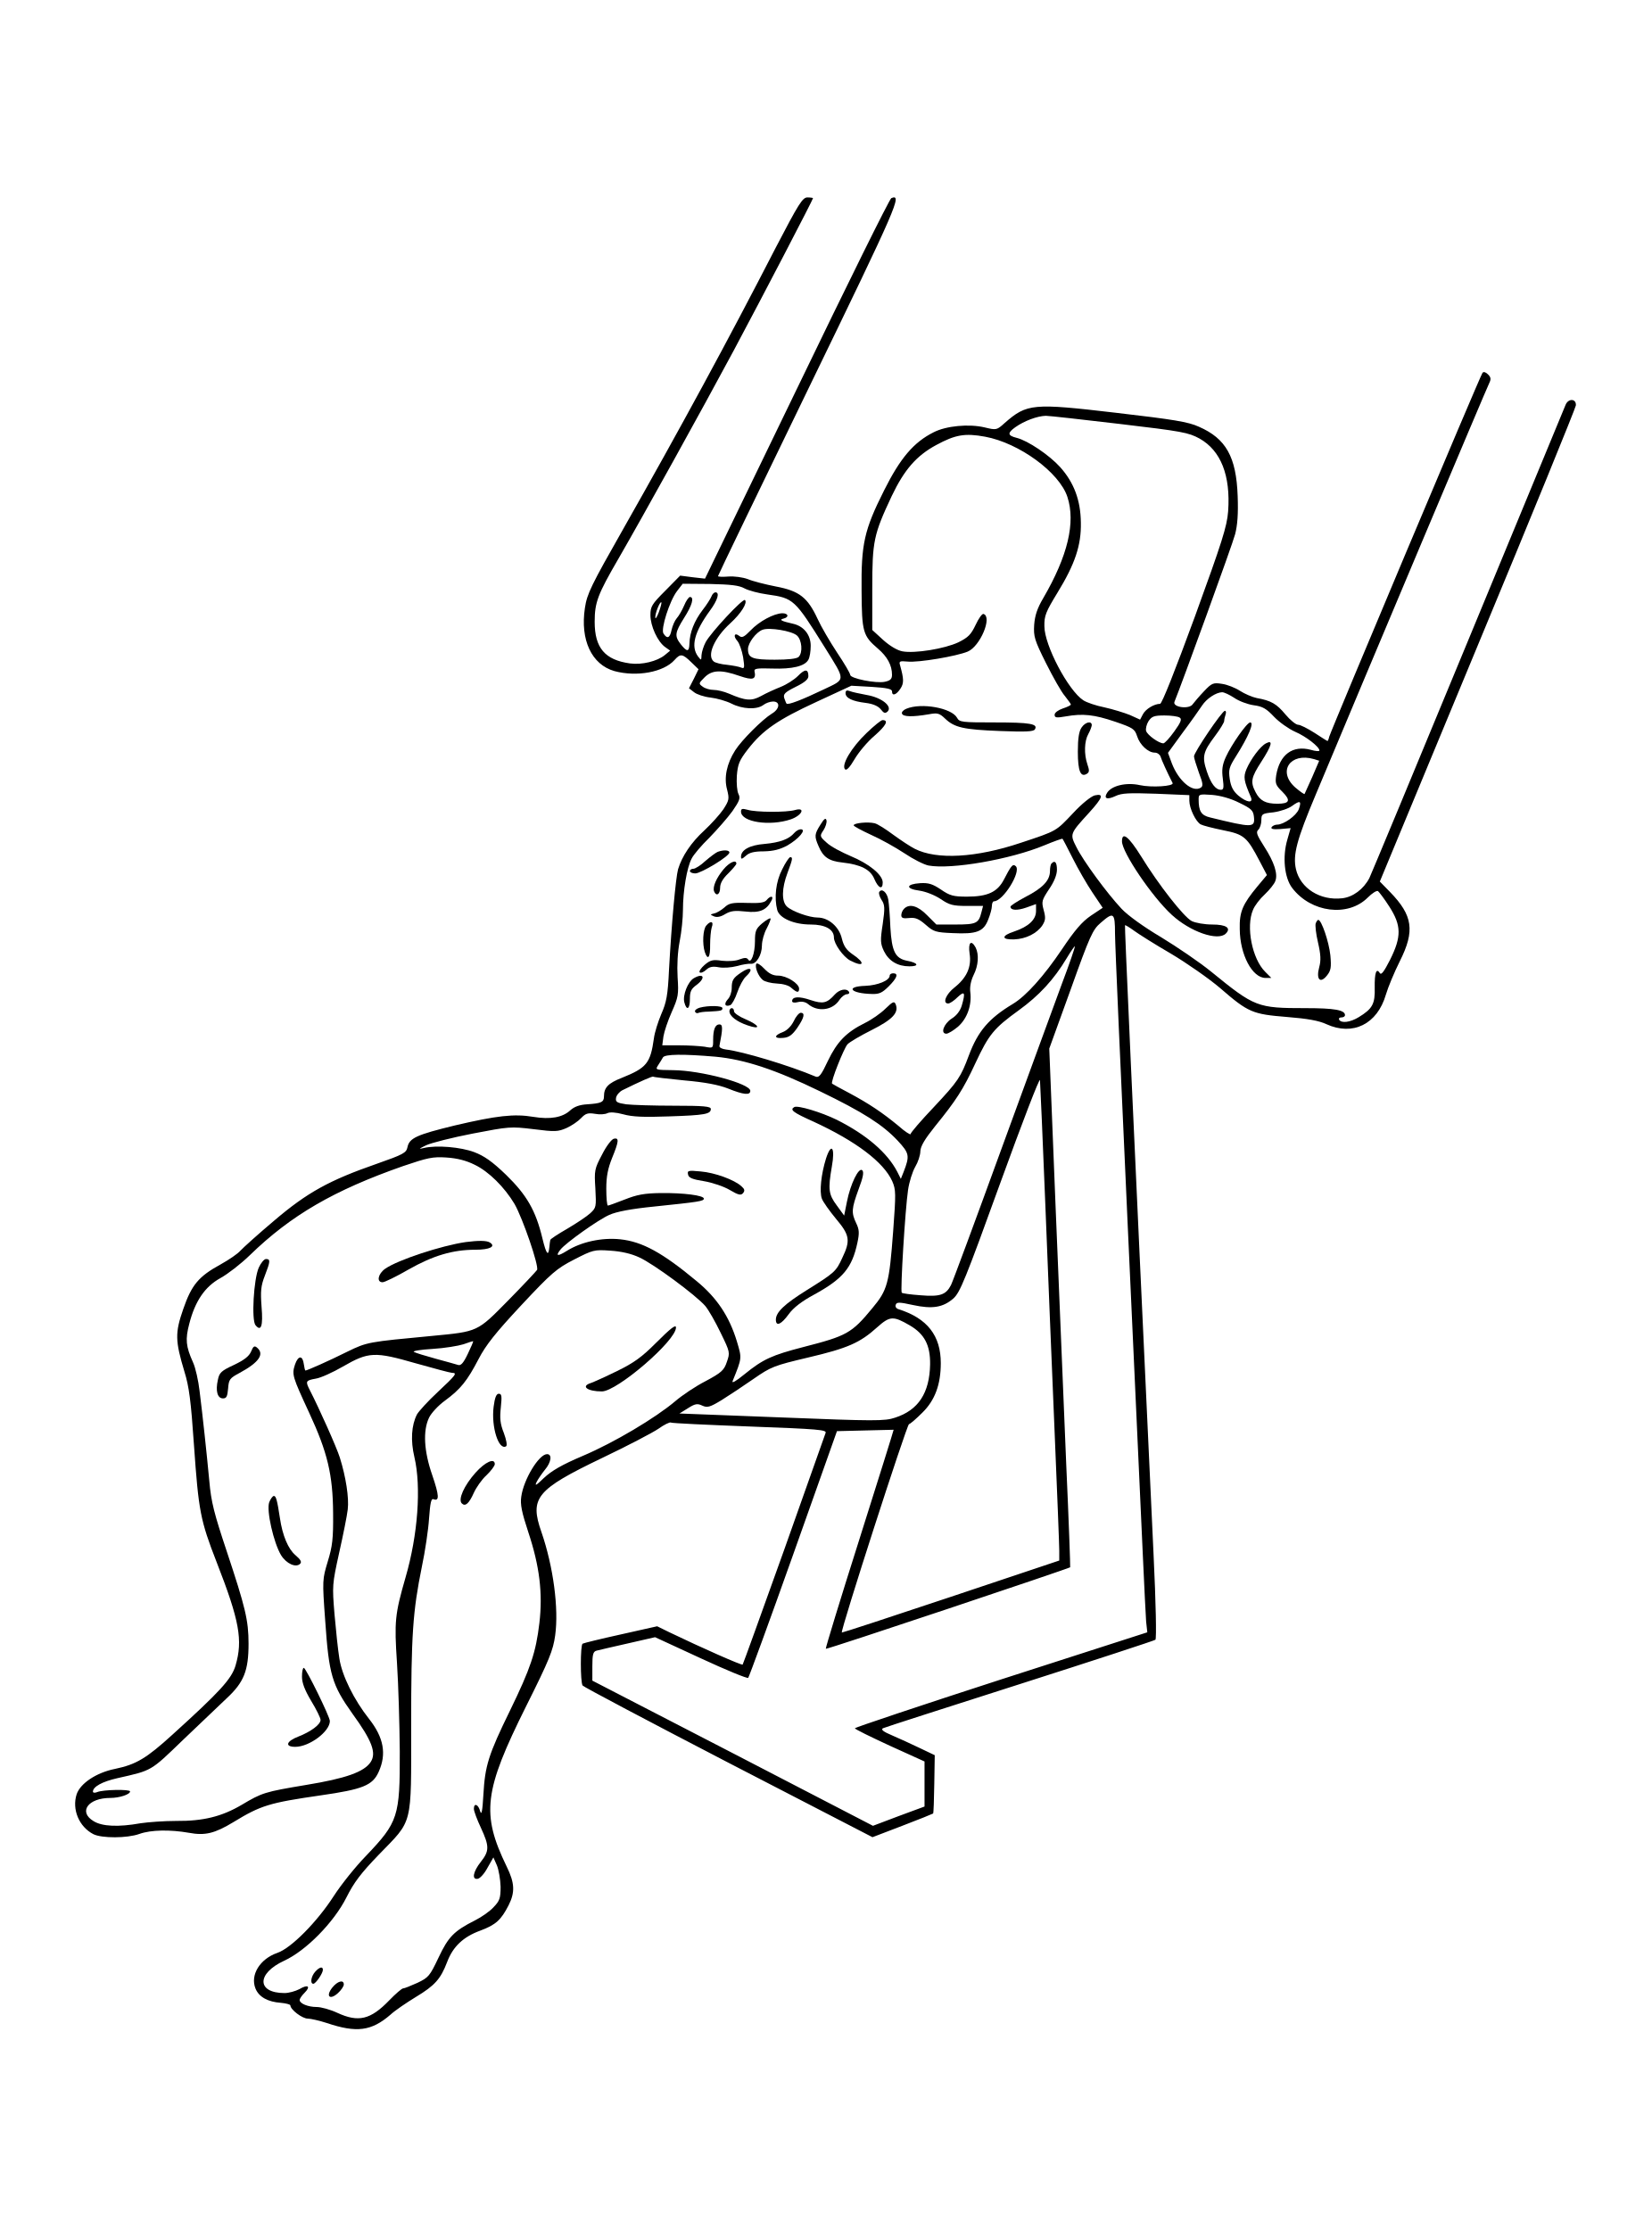
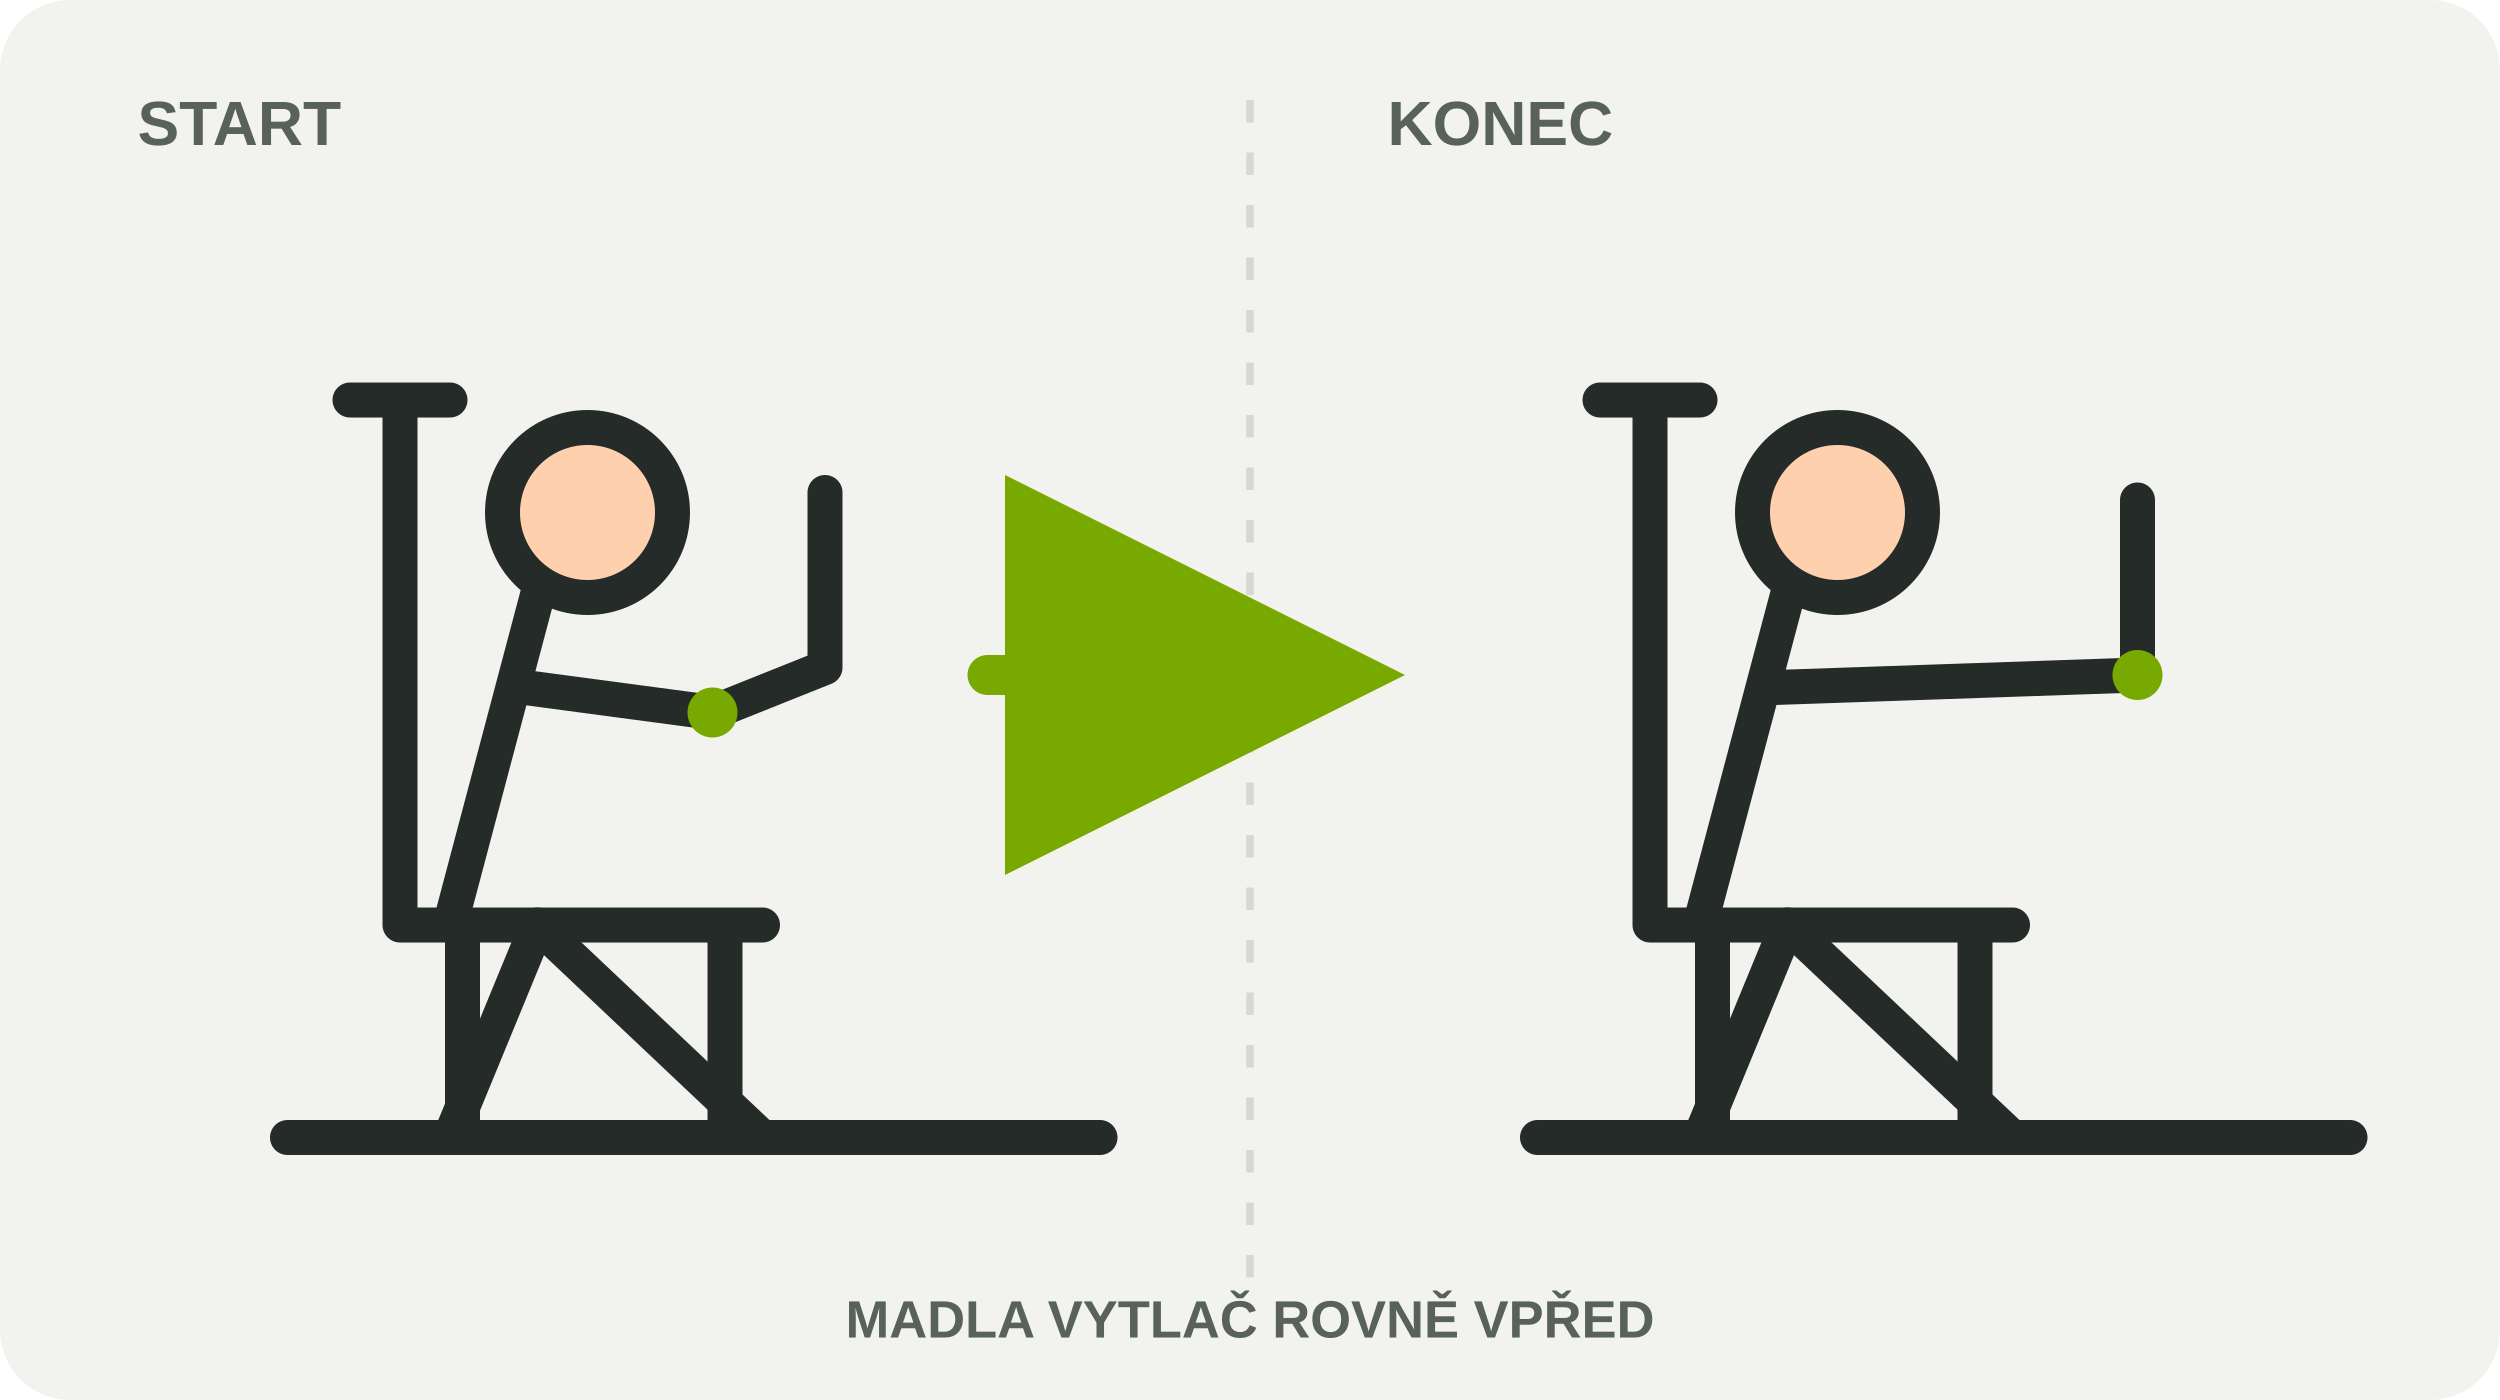
- <svg xmlns="http://www.w3.org/2000/svg" width="888.75" height="1200" viewBox="0 0 711 960">
-   <g transform="matrix(.1 0 0-.1 0 960)">
-     <path d="m3339 8533c-203-395-411-778-656-1210-138-243-156-279-165-340-21-138 29-244 127-272 96-26 212-5 259 48 25 28 34 27 72-10l31-30-20-41-21-41 22-17c11-9 43-20 71-23 27-3 68-15 90-26 47-24 109-27 137-6 10 8 29 15 42 15 32 0 29-32-5-52-41-25-130-114-158-158-37-58-49-118-35-169 10-40 9-46-16-85-15-22-52-63-82-91-57-52-96-111-113-167-10-37-28-233-39-433-5-109-11-140-33-190-14-33-29-80-32-105-15-107-31-127-138-170-59-23-77-42-77-80 0-25-12-30-73-34-32-2-54-10-71-25-34-32-87-41-160-29-83 14-159 5-338-37-164-40-196-54-204-94-5-24-18-31-132-71-204-71-299-123-442-245-69-58-134-117-145-129-11-13-49-39-85-59-95-52-125-88-161-192-36-103-35-137 5-270 20-64 28-126 41-316 20-284 27-323 98-505 98-251 113-335 81-444-17-58-69-114-271-297-113-103-157-129-248-148-80-16-149-62-165-109-21-65 10-140 72-172 36-18 145-18 198 1 50 18 133 19 213 5 70-13 111-3 192 46 118 72 154 83 375 115 182 26 224 43 250 101 35 77 22 148-41 228-65 82-117 187-128 260-6 36-15 122-21 191-10 123-10 128 20 264 17 76 34 160 37 187 6 50-8 140-34 223-14 45-90 214-128 288-21 41-20 44 24 52 21 3 74 27 117 52 111 64 137 65 314 14 78-22 149-41 156-41 24 0 16-10-61-82-42-39-82-83-90-97-24-47-28-112-11-184 30-128 15-335-38-517-46-160-49-189-37-369 6-91 11-263 12-381 1-281-7-304-145-449-46-47-108-125-139-173-72-112-184-225-243-245-75-26-118-95-94-154 15-36 53-57 109-61 22-2 41-7 41-11 0-18 51-57 75-57 13 0 51-9 82-19 128-43 192-35 274 36 18 17 68 51 109 76 83 50 107 78 135 151 25 66 69 108 143 135 67 25 89 46 121 108 29 57 27 97-8 168-110 227-98 325 84 690 100 200 116 240 125 305 16 115-8 296-59 444-52 148-23 183 260 319 109 52 218 109 243 126 25 18 50 30 54 27 4-3 158-10 340-17 296-11 332-14 326-28-3-9-84-236-179-505-96-268-176-490-178-492-4-4-178 73-315 139l-53 26-156-35c-86-19-160-37-165-40-10-6-10-165 0-180 4-6 286-155 627-332l621-321 128 49c71 27 130 51 133 53 2 2 4 60 5 128l2 123-65 31c-35 17-88 41-118 54-38 16-50 25-40 31 8 4 273 89 589 190 316 101 579 187 584 191 5 5 2 158-8 366-96 2053-125 2707-123 2710 2 1 19-9 38-23 19-14 90-59 159-99 69-41 165-108 213-149 121-105 139-112 287-124 89-7 138-16 170-31 114-52 219 0 256 127 9 31 36 96 60 144 66 131 56 197-42 298l-44 45 421 1015c232 558 422 1024 423 1035 2 29-32 31-44 3-5-13-195-471-421-1018-226-547-417-1006-424-1020-25-48-71-82-117-87-95-11-180 43-199 125-14 62 3 126 85 321 223 533 739 1758 748 1774 7 15 6 23-6 35-10 10-19 13-24 7-9-10-651-1536-660-1567-2-10-6-18-7-18-2 0-27 16-56 35-30 19-61 35-71 35-9 0-34 20-54 44-38 46-62 60-124 71-19 4-52 18-72 31-20 13-55 27-77 30-38 6-44 4-78-32-21-22-42-47-48-55-14-24-89-14-79 10 30 73 250 678 261 721 10 38 14 88 11 165-6 168-50 247-167 298-46 21-108 31-357 60-358 42-383 40-479-44-34-31-36-31-86-19-67 16-166 7-220-21-86-43-144-112-213-250-86-171-99-231-97-432 1-178 6-194 70-249 41-35 61-72 61-113 0-18-7-25-31-30-37-8-149 14-149 30 0 6-25 49-56 95-31 47-69 112-84 145-43 93-79 121-179 140-46 9-101 23-122 32-22 8-58 13-84 11-25-2-45-1-44 2 0 3 177 370 393 815 382 787 401 831 353 812-7-2-190-372-407-822l-395-816-53 6-54 7-64-65c-58-58-64-68-64-105 0-47 31-115 64-138l21-15-23-19c-33-27-99-43-150-36-108 15-152 67-152 179 0 84 13 118 103 273 108 187 355 633 495 894 125 234 342 651 342 657 0 1-11 3-24 3-21 0-37-25-137-217m1481-758c271-32 296-37 344-63 92-52 134-159 123-313-5-66-26-131-143-453-84-229-142-376-150-376-25 0-62-22-74-45l-12-23-44 20c-25 10-74 25-110 33-36 7-76 21-90 30-65 42-168 237-168 319-1 45 6 62 56 144 76 124 103 205 101 302-1 97-30 173-89 239-47 52-139 114-187 126-40 10-41 21-6 46 38 27 94 48 131 49 14 0 158-16 318-35m-579-55c146-27 319-153 354-259 36-110 2-254-104-436-26-44-36-75-39-115-3-50 1-65 51-165 30-60 66-124 81-141 14-18 26-34 26-37 0-3-16-11-35-17-20-7-35-18-35-27 0-13 8-14 48-7 73 13 122 8 213-23 76-26 84-31 94-62 12-38 48-71 76-71 11 0 22-8 25-17 4-14 30-71 52-114 6-14-91-20-141-9-58 13-122-2-141-33-16-25 0-31 36-14 27 13 59 14 176 10l142-6v-24c0-33 28-91 49-102 9-5 52-16 96-25 91-18 103-29 157-132l32-61-41-49c-64-77-78-110-76-184 1-110 54-210 111-210h25l-26 26c-57 56-84 195-53 267 7 18 30 48 51 67 20 19 41 45 45 57 12 30-4 81-48 149-32 50-36 62-25 72 7 7 13 25 13 41 0 27 3 29 52 34 29 4 65 16 81 28 34 25 41 21 28-15-11-28-65-66-93-66-9 0-20-5-24-11-4-8 7-10 38-8l44 4-14-49c-22-74-13-165 21-209 81-106 240-126 325-41 19 19 38 31 44 28 5-4 28-34 49-67 52-81 53-129 3-229-26-51-38-67-44-57-15 24-23 1-22-63 2-70-10-91-69-127-36-22-74-27-84-11-3 6 1 10 9 10 9 0 16 4 16 10 0 22-46 30-169 30-209 0-219 4-407 157-49 40-146 106-215 148-76 45-145 95-171 123-62 66-165 206-194 265-29 57-29 57 55 149 58 64 65 83 24 74-16-4-56-36-93-76-75-79-68-76-225-128-193-65-363-74-457-26-18 9-59 36-92 60-32 24-68 47-81 50-29 7-90 1-90-9 0-4 34-22 75-41 41-18 105-54 143-79 37-25 84-49 104-53 98-18 352 26 499 87 41 17 77 30 78 28 2-2 22-40 44-84 22-44 60-110 84-146l45-67-51-34c-38-26-69-62-124-144-78-116-155-202-212-236-103-62-150-117-189-221-35-94-46-111-151-223-55-58-100-110-100-116 0-5-24 10-52 35-69 57-127 96-213 142-38 20-71 38-73 40-7 7 50 150 66 169 9 10 57 38 105 62 89 45 117 74 103 110-6 15-12 13-44-18-20-20-60-48-89-62-80-40-119-80-159-163-28-60-38-73-52-68-116 49-317 109-387 117-16 2-29 8-28 15 15 76 15 93 0 93-18 0-27-21-27-67 0-36 0-36-37-29-21 3-70 6-110 6h-72l5 38c3 20 19 68 36 106 28 63 30 75 25 149-3 51 0 108 9 155 8 40 14 101 14 135 0 81 17 182 37 220 8 17 43 58 77 91 33 34 78 85 99 114 31 45 35 56 26 74-6 11-9 47-7 78 4 50 10 66 48 115 64 82 127 126 296 204l149 69 88-5c65-4 87-9 87-19 0-22 18-16 36 11 16 24 15 42-1 100-6 19-2 20 32 17 47-5 211 23 259 43 53 22 107 149 68 162-6 2-21-19-34-47-20-42-32-54-74-75-59-28-189-49-241-39-22 4-54 23-83 49l-47 43v178c0 205 6 233 84 399 54 113 106 173 191 219 83 45 124 52 211 36m-1036-653c17-9 61-21 98-26 114-16 118-21 247-227 92-148 92-136-4-182-94-45-154-68-160-61-2 2-6 13-10 24-5 17 3 25 49 48 39 19 55 33 55 46 0 32-15 32-45 1-16-16-49-37-74-47-25-10-63-27-84-39-42-23-67-21-139 10-21 9-50 16-66 16-15 0-37 6-47 14-18 13-18 14 8 40 32 32 71 34 151 6 58-20 72-15 64 21-2 11 12 13 76 11 87-3 141 10 156 38 6 10 10 37 10 60 0 47-30 85-77 95-49 11-61 17-40 22 25 6 21 23-5 23-37-1-100-35-137-74-27-28-37-33-48-24-21 17-28 0-9-21 9-10 20-42 25-70 7-46 6-51-8-45-9 4-36 9-61 12-25 2-51 9-57 14-32 25 2 102 71 165 46 42 75 88 63 100-9 8-146-139-169-181-9-17-17-42-18-56-1-24-1-24-15-6-32 43-16 105 51 197 34 46 43 79 24 79-6 0-14-8-17-17-4-10-21-37-39-60-35-46-55-96-56-143-1-37-10-38-37-4-28 36-26 50 14 114 34 53 45 90 25 90-5 0-17-17-25-37-9-21-23-45-32-55-8-9-18-32-22-50-7-35-19-40-35-15-12 19 26 140 59 183l24 31 118-1c89-2 125-6 148-19m-369-103c-8-21-15-31-15-22-1 18 20 70 26 65 2-2-3-21-11-43m595-100c21-19 26-73 7-92-8-8-46-12-103-12-96 0-115 7-115 46 0 26 35 73 63 83 29 11 126-5 148-25m1882-268c20-14 57-28 84-32 39-5 55-15 88-50 22-23 63-52 90-64 47-20 105-65 105-81 0-4-17-3-37 3-78 21-134-20-149-109-5-35-3-43 26-71 38-38 32-52-21-52-51 0-75 13-94 50-23 44-19 63 25 131 45 70 52 96 20 79-25-13-65-67-84-111-14-34-12-49 19-121 11-27-18-23-54 7-22 19-32 38-37 71-6 40-3 51 26 97 55 87 80 147 62 147-14 0-81-96-105-149-15-33-18-55-13-92 5-39 4-49-8-49-23 0-43 26-61 80-21 63-16 83 35 151 22 29 40 59 40 65 0 7 3 19 6 28 3 9 2 16-3 16-12 0-133-179-133-196 0-7 10-39 21-70 18-47 19-58 8-65-35-22-95 29-124 104l-17 46 64 88c36 48 73 101 83 116 19 29 59 56 86 57 9 0 32-11 52-24m-235-85c11-6 6-20-23-60-20-28-41-51-47-51-19 0-68 35-74 53-3 10 2 29 10 42 14 21 24 25 69 25 28 0 58-4 65-9m579-179l22-7-30-70c-17-38-32-71-33-73-2-2-20 11-40 28-78 69-22 152 81 122m-322-188c52-25 60-33 63-60 5-48-5-48-189-3-38 9-49 27-49 78 0 22 2 23 58 19 35-3 80-15 117-34m-535-563c0-44 25-612 55-1263 30-651 59-1289 65-1418 6-129 12-256 14-281l5-46-630-203c-346-112-629-207-629-210 0-4 68-37 150-75l150-68v-97-97l-111-41-111-42-604 313-604 312v62c0 50 3 63 18 67 9 2 70 17 134 31l118 27 197-91c108-50 200-88 204-84 4 5 92 245 195 535l187 527 121 3c67 2 122 3 123 3 1 0-65-211-147-470-82-258-147-471-145-473 3-4 1045 345 1052 351 1 2-6 201-17 443-10 241-31 743-46 1114l-27 676 92 254c83 232 95 258 129 287 56 49 62 45 62-46m-229-217c-32-88-150-408-261-713-111-305-208-567-216-583-22-43-48-51-132-44-42 3-78 8-80 11-7 6 15 362 27 442 5 35 19 79 31 100 12 20 22 50 22 67 1 22 19 52 63 107 91 112 121 158 174 272 58 124 79 150 187 228 87 63 151 132 206 224 18 30 34 53 35 51 2-2-23-75-56-162m-1491-313c127-12 259-56 450-149 186-90 270-144 334-212 51-55 53-65 26-135l-12-30-15 30c-43 83-133 160-260 224-67 33-170 64-184 55-20-12-5-23 84-63 182-84 301-174 338-256 16-37 16-52 4-215-17-226-24-253-90-332-89-108-110-119-297-167-135-35-173-52-253-117-38-31-56-41-51-29 41 101 40 97 18 171-33 108-86 187-172 258-149 124-235 171-331 181-78 8-167-11-229-50-40-25-50-23-27 6 22 28 162 128 210 149 31 14 94 26 194 36 192 20 213 23 213 34 0 14-87 25-185 24-72-1-103-7-156-28-36-14-69-26-72-26-4 0-7 33-7 73 0 53 7 87 25 132 29 71 31 88 8 83-10-2-33-32-51-68-33-62-34-69-29-147 4-78 4-82-22-106-14-13-59-43-98-66-40-23-74-45-74-49-1-4-3-17-4-30-4-43-13-33-30 37-29 121-68 187-156 273-60 58-95 82-137 98-58 22-163 31-217 18-25-6-23-4 10 12 22 10 112 33 200 50 156 30 163 31 262 19 93-12 105-11 142 5 22 10 50 29 63 43 19 20 29 23 60 18 20-4 44-2 53 3 11 5 35 4 68-5 39-11 89-13 197-9 155 5 180 10 180 32 0 11-30 14-159 14-87 0-179 3-205 6-40 6-47 10-44 28 2 11 14 26 28 33 75 37 129 61 132 58 2-2 62-9 133-16 91-8 148-19 189-35 67-27 96-30 96-10 0 31-212 88-332 89-76 1-78 1-65 21 8 12 17 27 21 34 8 14 87 15 226 3m1420-636c11-280 29-721 40-980 11-258 20-489 20-511v-42l-466-156c-257-86-468-155-470-154-7 7 279 893 289 897 7 2 33 25 58 50 54 53 79 121 79 213 0 118-58 193-182 232-10 3-15 11-12 19 4 12 15 12 74-1 83-18 129-11 174 28 29 26 51 80 202 497 94 259 170 457 171 443 1-14 12-254 23-535m-2457 171c61-29 129-97 172-169 35-61 106-267 97-284-4-6-60-66-125-132-133-135-128-133-327-152-275-26-279-26-365-68-78-39-173-81-180-81-2 0-5 12-7 27-5 39-24 39-38-1-14-44-12-50 61-208 79-170 102-267 103-433 1-109-3-142-23-207-23-77-24-79-11-255 16-233 29-276 117-400 85-117 104-169 79-208-28-43-107-71-278-99-179-30-189-33-278-86-85-50-165-70-281-69-52 0-121-5-154-10-95-17-165-14-202 9-67 40-24 100 72 100 39 0 85 15 85 28 0 10-117 8-142-3-10-4-18-3-18 2 0 21 39 43 105 58 151 34 142 29 282 164 72 69 158 151 190 181 73 68 93 118 93 234 0 101-14 157-94 398-54 162-67 211-75 303-12 127-28 276-42 388-5 43-17 98-28 122-31 69-34 99-16 167 25 97 67 159 134 196 31 17 88 61 126 98 178 173 363 280 660 384 106 36 128 41 187 37 46-3 85-13 121-31m709-399c62-28 244-163 284-209 15-18 45-71 67-117 40-82 40-84 26-124-12-36-23-46-92-83-43-22-101-61-130-86-85-72-263-178-397-235-92-39-136-65-169-96-33-32-40-36-31-17 7 14 24 38 36 53 27 32 32 67 9 67-35 0-101-109-111-183-5-33 2-67 30-152 49-147 63-264 48-392-15-127-38-195-127-378-93-190-107-237-114-360-4-71-8-92-14-72-8 30-27 37-27 10 0-10 14-47 30-81 37-80 37-100 0-147-34-43-40-78-13-73 10 2 29 23 42 48l25 44 15-34c8-19 15-61 16-92 0-50-4-61-30-88-16-18-52-43-80-57-91-46-115-71-157-160-38-80-43-86-91-109-29-13-56-24-62-24-5 0-32-23-59-51-81-84-133-96-224-54-30 14-70 25-89 25-37 0-73 15-73 30 0 6 9 19 21 31 28 28 15 38-22 16-17-9-46-17-64-17-120 0-121 84-2 139 94 43 214 165 268 272 33 66 63 105 139 184 149 154 140 116 140 555 0 393 7 493 46 685 14 66 28 160 31 208 5 67 9 87 19 83 26-10 25 15-5 103-36 103-41 192-14 248 9 19 39 52 68 73 68 50 96 85 145 179 31 60 73 113 184 232 131 140 152 158 228 197 80 41 86 43 155 38 48-3 91-13 125-29m1165-293c63-37 88-85 87-167-2-124-51-198-151-230-44-15-88-15-488 1l-440 17 37 23c30 19 40 21 61 11 22-10 33-7 84 24 32 20 94 61 137 91 75 52 87 57 235 92 170 40 223 63 297 130 55 49 69 50 141 8m-1903-122c-19-40-30-52-42-48-9 3-53 15-97 27-44 12-86 25-93 29-8 4 28 10 80 13 51 3 111 13 133 20 22 8 41 14 42 13 1-1-9-25-23-54" />
-     <path d="m3640 6616c0-21 29-35 87-42 32-4 54-14 65-28 13-17 19-18 29-9 22 22-25 60-89 71-32 6-65 13-74 17-13 5-18 2-18-9" />
-     <path d="m3902 6549c-13-5-22-15-19-21 4-14 45-15 115-3 38 7 46 5 71-19 40-38 79-47 237-53 107-4 143-3 149 7 15 24-21 30-172 30-142 0-153 1-163 20-23 42-153 66-218 39" />
-     <path d="m3730 6444c-64-61-110-138-92-156 6-6 20 8 41 44 17 29 55 75 86 101 50 44 62 67 34 67-6 0-37-25-69-56" />
-     <path d="m4656 6468c-11-16-16-46-16-104 0-84 12-112 39-95 11 7 11 15 2 41-15 44-13 100 4 130 8 14 14 31 15 38 0 20-28 14-44-10" />
-     <path d="m3190 6106c0-45 124-64 215-33 48 17 64 53 18 40-37-11-171-10-205 1-23 6-28 5-28-8" />
-     <path d="m3532 6050c-26-41-27-50-8-93 19-46 44-64 102-70 80-9 121-30 138-71 17-40 36-48 36-15 0 33-59 81-139 114-40 17-87 42-103 58-29 26-30 28-13 53 9 14 15 33 13 42-3 13-10 8-26-18" />
-     <path d="m3419 6014c-22-26-61-41-127-47-65-5-102-26-102-55 0-12 4-11 21 4 15 14 36 19 78 19 41 1 68 8 100 25 49 28 85 70 58 70-8 0-20-7-28-16" />
-     <path d="m4830 5978c0-47 129-238 214-316 79-73 199-115 233-81 24 24 2 39-59 39-33 0-72 7-88 15-34 18-141 154-218 279-53 85-82 108-82 64" />
-     <path d="m3090 5933c-8-3-32-21-53-39-20-19-44-34-52-34-8 0-15-4-15-10 0-5 10-10 23-10 25 0 147 74 147 90 0 11-25 12-50 3" />
-     <path d="m3367 5857c-27-52-35-121-21-175 10-35 72-62 144-62 63 0 100-21 100-56 0-27 40-83 70-99 60-31 67-11 10 27-26 18-38 35-46 68-12 51-58 90-104 90-36 0-109 26-132 47-24 22-23 79 2 145 22 59 24 68 12 68-5 0-21-24-35-53" />
-     <path d="m3115 5858c-31-37-48-76-41-95 9-23 26-14 26 15 0 19 11 39 35 62 19 19 35 38 35 42 0 19-30 6-55-24" />
-     <path d="m4527 5883c-4-3-7-18-7-33 0-40-31-73-105-111-36-19-65-38-65-42 0-16 28-18 68-4l42 15v-30c0-37-32-67-94-88-56-18-56-36 0-34 51 2 98 26 121 60 14 22 15 33 6 66-10 37-8 43 23 90 22 32 34 62 34 84 0 32-9 42-23 27" />
-     <path d="m4353 5868c-6-7-20-32-31-54-28-54-70-74-159-74-59 0-74 4-113 31-36 24-53 29-89 27-61-4-64-24-4-32 28-4 66-19 92-36 38-26 53-30 114-30h69l-7-27c-12-48-22-53-111-53h-83l-40 40c-40 41-76 51-99 28-7-7-12-19-12-28 0-12 8-15 34-12 26 3 41-3 71-29 34-30 43-33 117-36 102-5 132 6 152 58 9 22 16 48 16 59 0 11 4 20 9 20 39 0 118 127 94 151-7 7-13 6-20-3" />
-     <path d="m3785 5760c-3-5 1-20 10-34 14-21 15-35 5-104-11-71-10-84 5-116 21-43 59-66 110-66 44 0 38 15-10 24-51 10-66 40-72 143-2 49-6 102-9 120-5 31-28 51-39 33" />
-     <path d="m3300 5725c-9-11-31-14-85-12-63 2-77-1-97-20-13-11-32-23-43-25-19-5-19-5-1-13 12-5 29-2 48 10 24 14 42 16 87 11 60-7 90 5 111 45 13 22-2 26-20 4" />
-     <path d="m3281 5625c-27-23-31-33-31-77 0-53-17-99-29-79-6 9-15 9-37 1-16-7-49-9-76-6-40 6-50 3-75-18-15-13-25-28-21-32 5-4 17 1 28 11 14 13 28 16 54 11 20-4 55-1 78 5 24 7 50 11 60 10 23-3 48 37 48 79 0 19 9 53 21 74 11 21 18 40 16 42-3 3-19-7-36-21" />
-     <path d="m5664 5625c-3-8 1-45 10-83 12-52 13-77 5-106-14-52 4-72 33-36 17 21 20 34 15 88-6 57-38 152-52 152-3 0-8-7-11-15" />
-     <path d="m3040 5615c-14-17-17-78-6-113 13-39 24-24 23 31 0 28 3 62 7 75 10 26-5 30-24 7" />
-     <path d="m4174 5495c9-57-12-104-65-146-37-29-53-69-27-69 7 0 25 12 40 27 31 29 35 21 18-37-7-22-22-42-43-55-34-22-50-65-23-65 8 0 31 14 51 31 39 35 59 92 52 148-3 23 3 50 14 73 21 41 24 89 9 119-19 35-33 22-26-26" />
-     <path d="m3256 5451c-8-13 8-54 28-70 9-7 36-14 60-15 26-1 52-8 63-19 24-21 33-22 33-3 0 22-54 56-90 56-23 0-40 9-60 30-16 17-31 26-34 21" />
-     <path d="m3190 5413c-34-23-40-33-40-67 0-16-7-38-17-48-18-20-12-34 11-25 7 3 21 28 30 55 9 27 26 58 36 67 37 34 22 47-20 18" />
-     <path d="m3830 5400c0-21-52-42-105-44-88-3-64-33 29-35 31-1 44 5 72 33 36 36 43 56 19 56-8 0-15-4-15-10" />
-     <path d="m2987 5389c-26-15-49-74-41-104 10-38 24-30 24 15 0 32 5 43 30 61 39 30 29 52-13 28" />
-     <path d="m3594 5319c-34-38-51-42-105-24-50 17-79 15-79-5 0-6 10-8 25-4 16 4 32 1 43-8 42-36 107-28 136 18 9 13 23 24 32 24 8 0 12 5 9 10-10 17-41 11-61-11" />
-     <path d="m3012 5262c-13-4-22-11-20-17 2-5 8-8 13-6 6 3 26 6 45 6 55 3 60 4 60 15 0 11-61 12-98 2" />
-     <path d="m3140 5247c0-21 31-45 78-61 60-21 53 0-8 26-27 11-50 27-50 34 0 8-4 14-10 14-5 0-10-6-10-13" />
-     <path d="m3417 5204c-11-22-29-40-47-47-40-15-38-29 2-25 25 2 39 13 60 43 30 44 35 65 15 65-7 0-21-16-30-36" />
-     <path d="m3556 4613c-21-67-29-143-18-173 5-14 33-53 61-87 59-70 63-93 27-168-27-59-33-64-153-139-96-60-133-95-133-127 0-31 23-21 55 23 20 28 56 56 110 85 124 68 163 115 186 223 9 42 8 57-5 84-22 46-20 63 10 146 19 50 24 74 16 82-15 15-51-59-66-135l-12-60-32 44c-35 47-38 69-21 167 15 82-2 106-25 35" />
-     <path d="m2962 4544c2-14 18-21 69-29 36-6 86-23 111-38 37-22 48-24 57-13 8 10 7 17-7 29-30 28-115 59-176 64-53 5-58 4-54-13" />
-     <path d="m2005 4253c-104-15-293-77-347-115-31-22-38-58-11-58 9 0 60 25 112 55 106 60 190 85 288 85 61 0 89 14 62 31-14 9-49 9-104 2" />
-     <path d="m1114 4143c-22-49-32-227-14-248 24-29 33-4 26 79-5 68-3 90 14 134 24 62 25 72 5 72-8 0-22-17-31-37" />
-     <path d="m1081 3782c-9-21-30-37-74-58-54-25-63-33-69-64-11-48-2-80 22-80 15 0 19 8 22 43 3 39 7 44 50 67 83 45 108 81 74 109-11 9-16 5-25-17" />
-     <path d="m1159 3133c-13-35 19-175 51-228 23-37 64-55 82-37 8 8 2 18-20 37-31 26-56 84-67 160-12 79-17 95-26 95-5 0-14-12-20-27" />
-     <path d="m1300 2382c0-27 12-58 40-105 22-36 40-73 40-81 0-20-42-51-96-72-52-20-59-44-13-44 61 0 149 66 149 111 0 19-103 228-112 229-5 0-8-17-8-38" />
-     <path d="m2821 3816c-57-57-92-83-164-118-51-25-102-48-114-52-44-14-14-36 48-36 65 0 319 218 319 275 0 15-22-2-89-69" />
-     <path d="m2125 3544c-11-87 22-190 54-170 5 4 1 27-10 57-16 40-18 64-13 110 5 49 4 59-9 59-10 0-17-16-22-56" />
-     <path d="m2047 3260c-49-55-76-115-59-132 15-15 31-1 52 46 10 22 34 57 54 75 20 19 36 41 36 48 0 28-41 10-83-37" />
-     <path d="m1357 1112c-18-20-23-52-8-52 10 0 41 45 41 60 0 16-15 12-33-8" />
-     <path d="m1430 1043c-29-37-10-55 25-23 14 13 25 29 25 37 0 22-27 15-50-14" />
+ <svg xmlns="http://www.w3.org/2000/svg" viewBox="0 0 1000 560" role="img" aria-labelledby="title desc">
+   <defs>
+     <marker id="arrow" markerWidth="10" markerHeight="10" refX="8" refY="5" orient="auto">
+       <path d="M0 0l10 5-10 5z" fill="#78a900" />
+     </marker>
+   </defs>
+   <rect width="1000" height="560" rx="28" fill="#f2f3ef" />
+   <path d="M500 40v480" stroke="#d5d9d1" stroke-width="3" stroke-dasharray="9 12" />
+   <g font-family="Arial,sans-serif" font-weight="800">
+     <text x="55" y="58" font-size="25" fill="#59615c">START</text>
+     <text x="555" y="58" font-size="25" fill="#59615c">KONEC</text>
  </g>
+   <g fill="none" stroke="#252b29" stroke-width="14" stroke-linecap="round" stroke-linejoin="round">
+     <path d="M115 455h325M160 160v210M160 370h145M185 370v85M290 370v85M140 160h40" />
+     <circle cx="235" cy="205" r="34" fill="#ffd0ae" />
+     <path d="M215 238l-35 132M210 275l75 10M285 285l45-18M215 370l-35 85M215 370l90 85M330 267v-70" />
+     <path d="M615 455h325M660 160v210M660 370h145M685 370v85M790 370v85M640 160h40" />
+     <circle cx="735" cy="205" r="34" fill="#ffd0ae" />
+     <path d="M715 238l-35 132M710 275l145-5M715 370l-35 85M715 370l90 85M855 270v-70" />
+   </g>
+   <path d="M395 270h135" fill="none" stroke="#78a900" stroke-width="16" stroke-linecap="round" marker-end="url(#arrow)" />
+   <g fill="#78a900">
+     <circle cx="285" cy="285" r="10" />
+     <circle cx="855" cy="270" r="10" />
+   </g>
+   <text x="500" y="535" text-anchor="middle" font-family="Arial,sans-serif" font-size="21" font-weight="700" fill="#59615c">MADLA VYTLAČ ROVNĚ VPŘED</text>
</svg>
